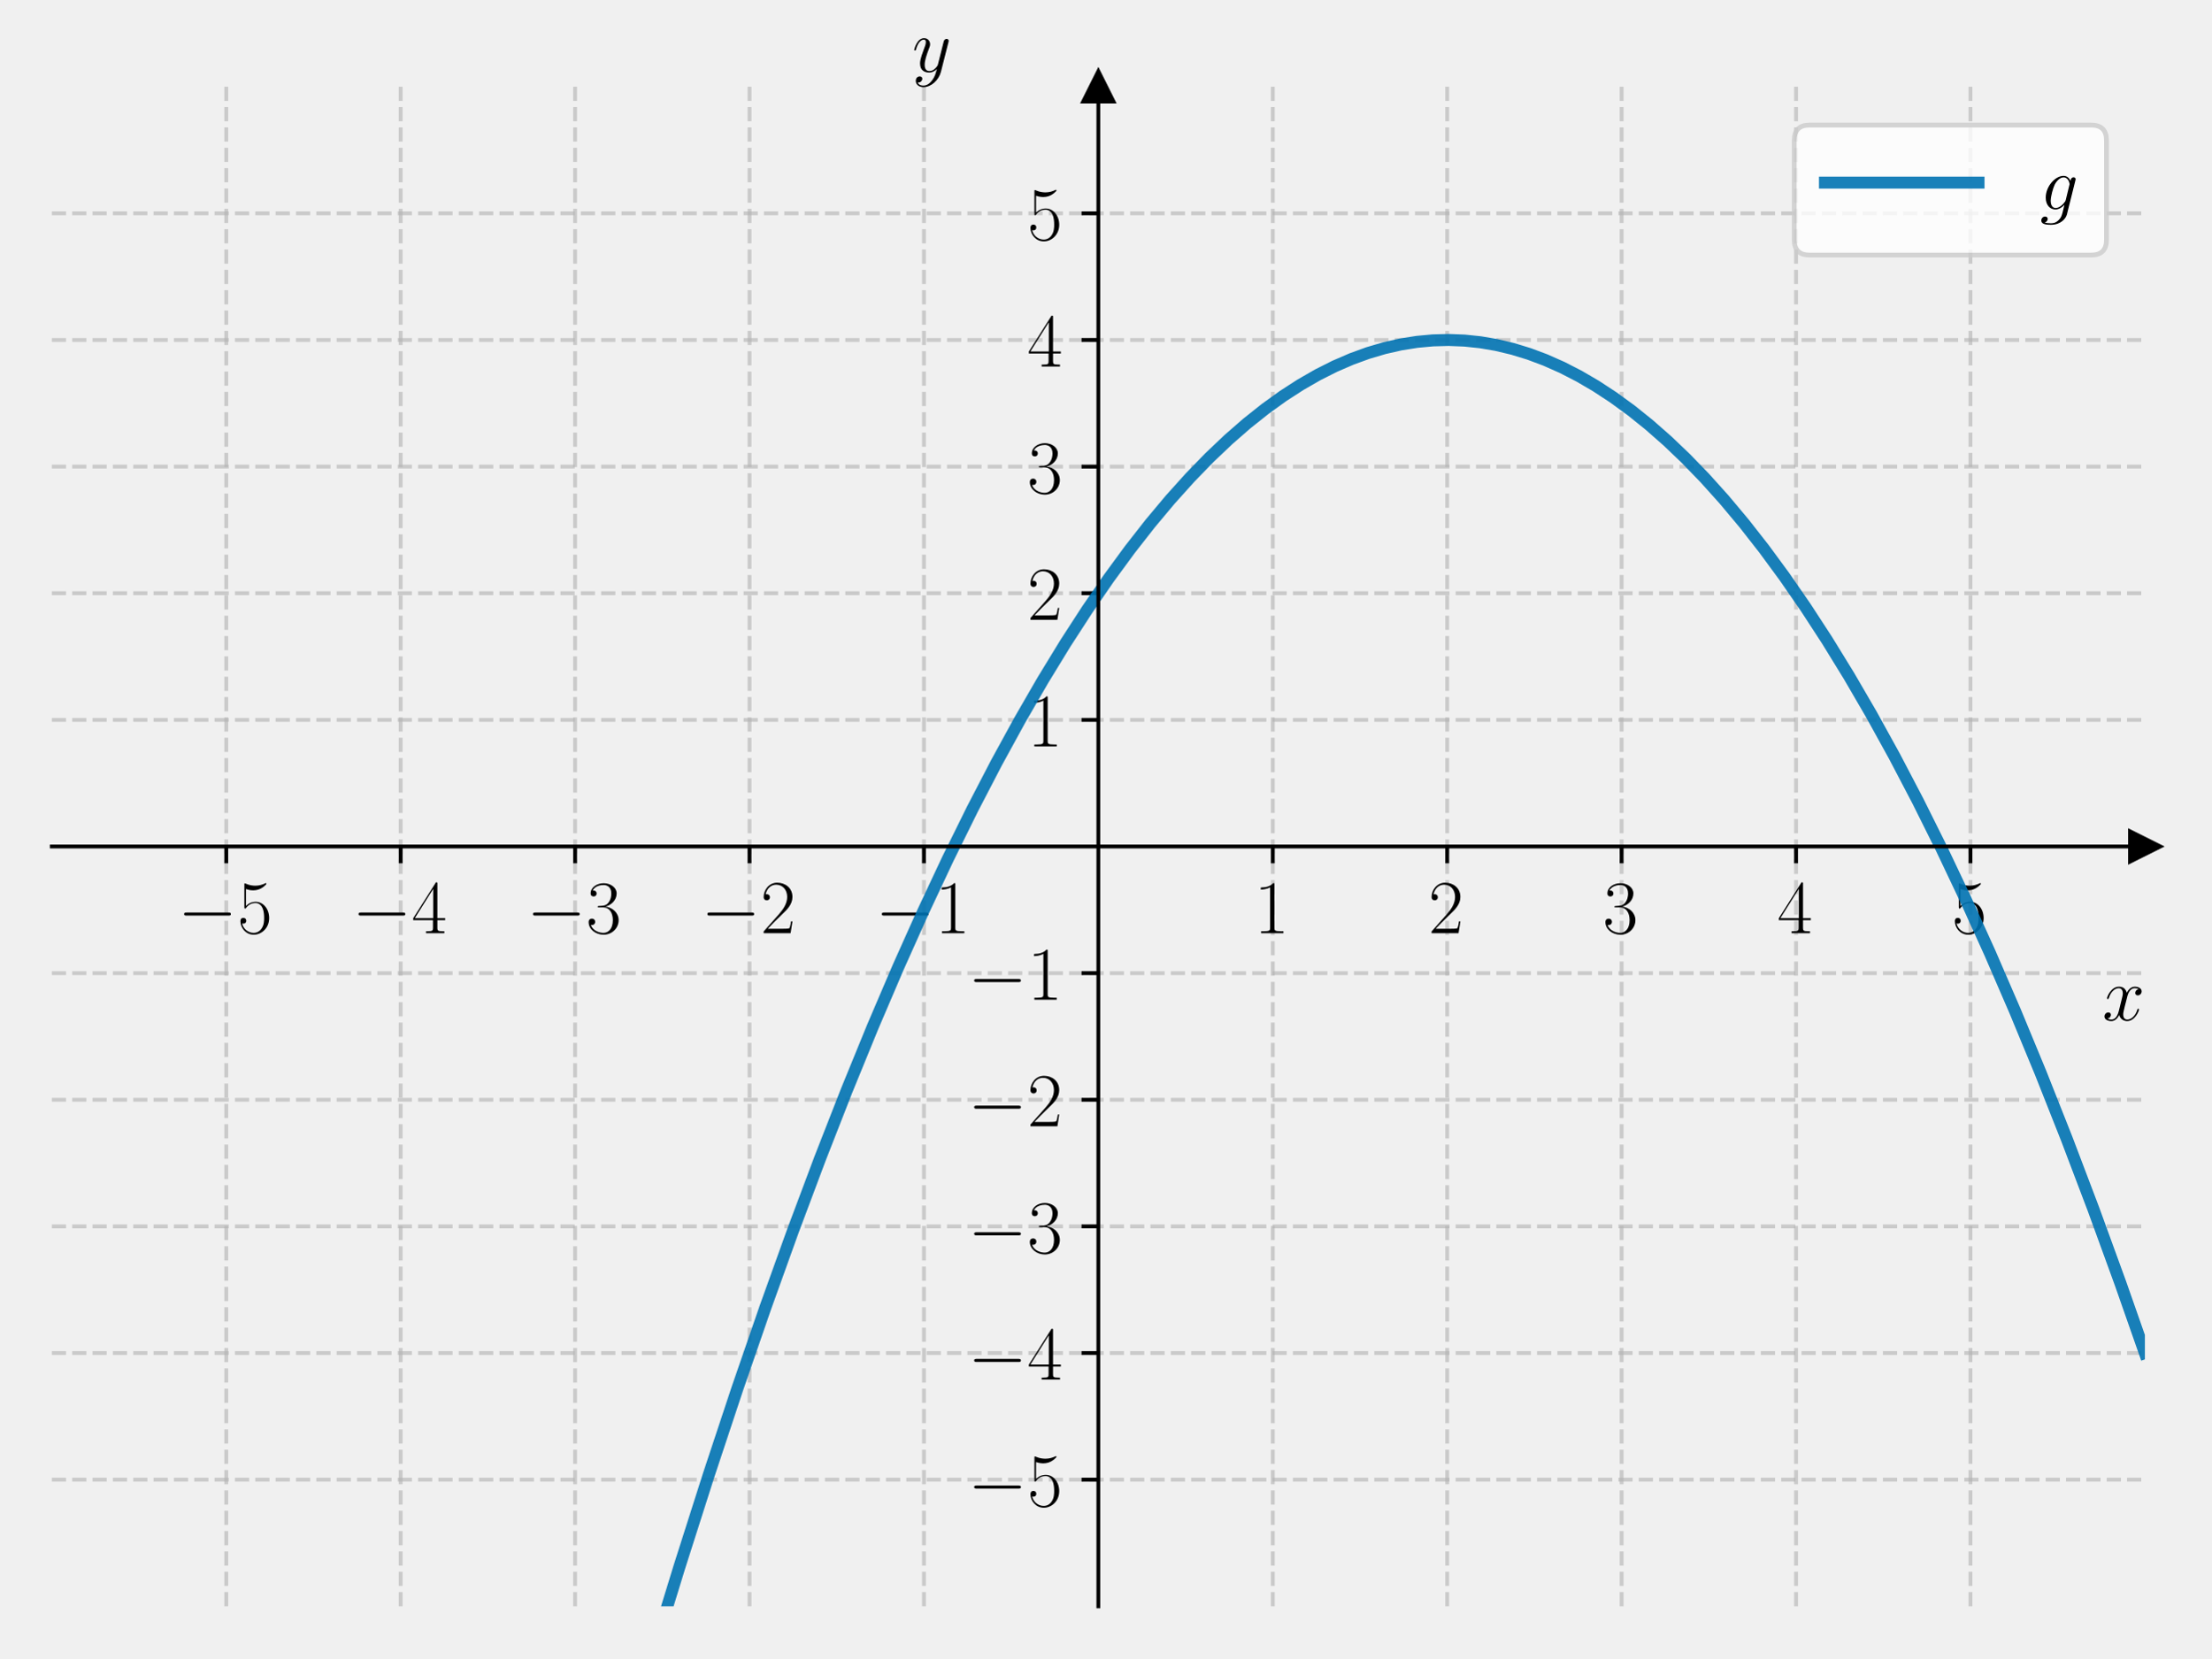
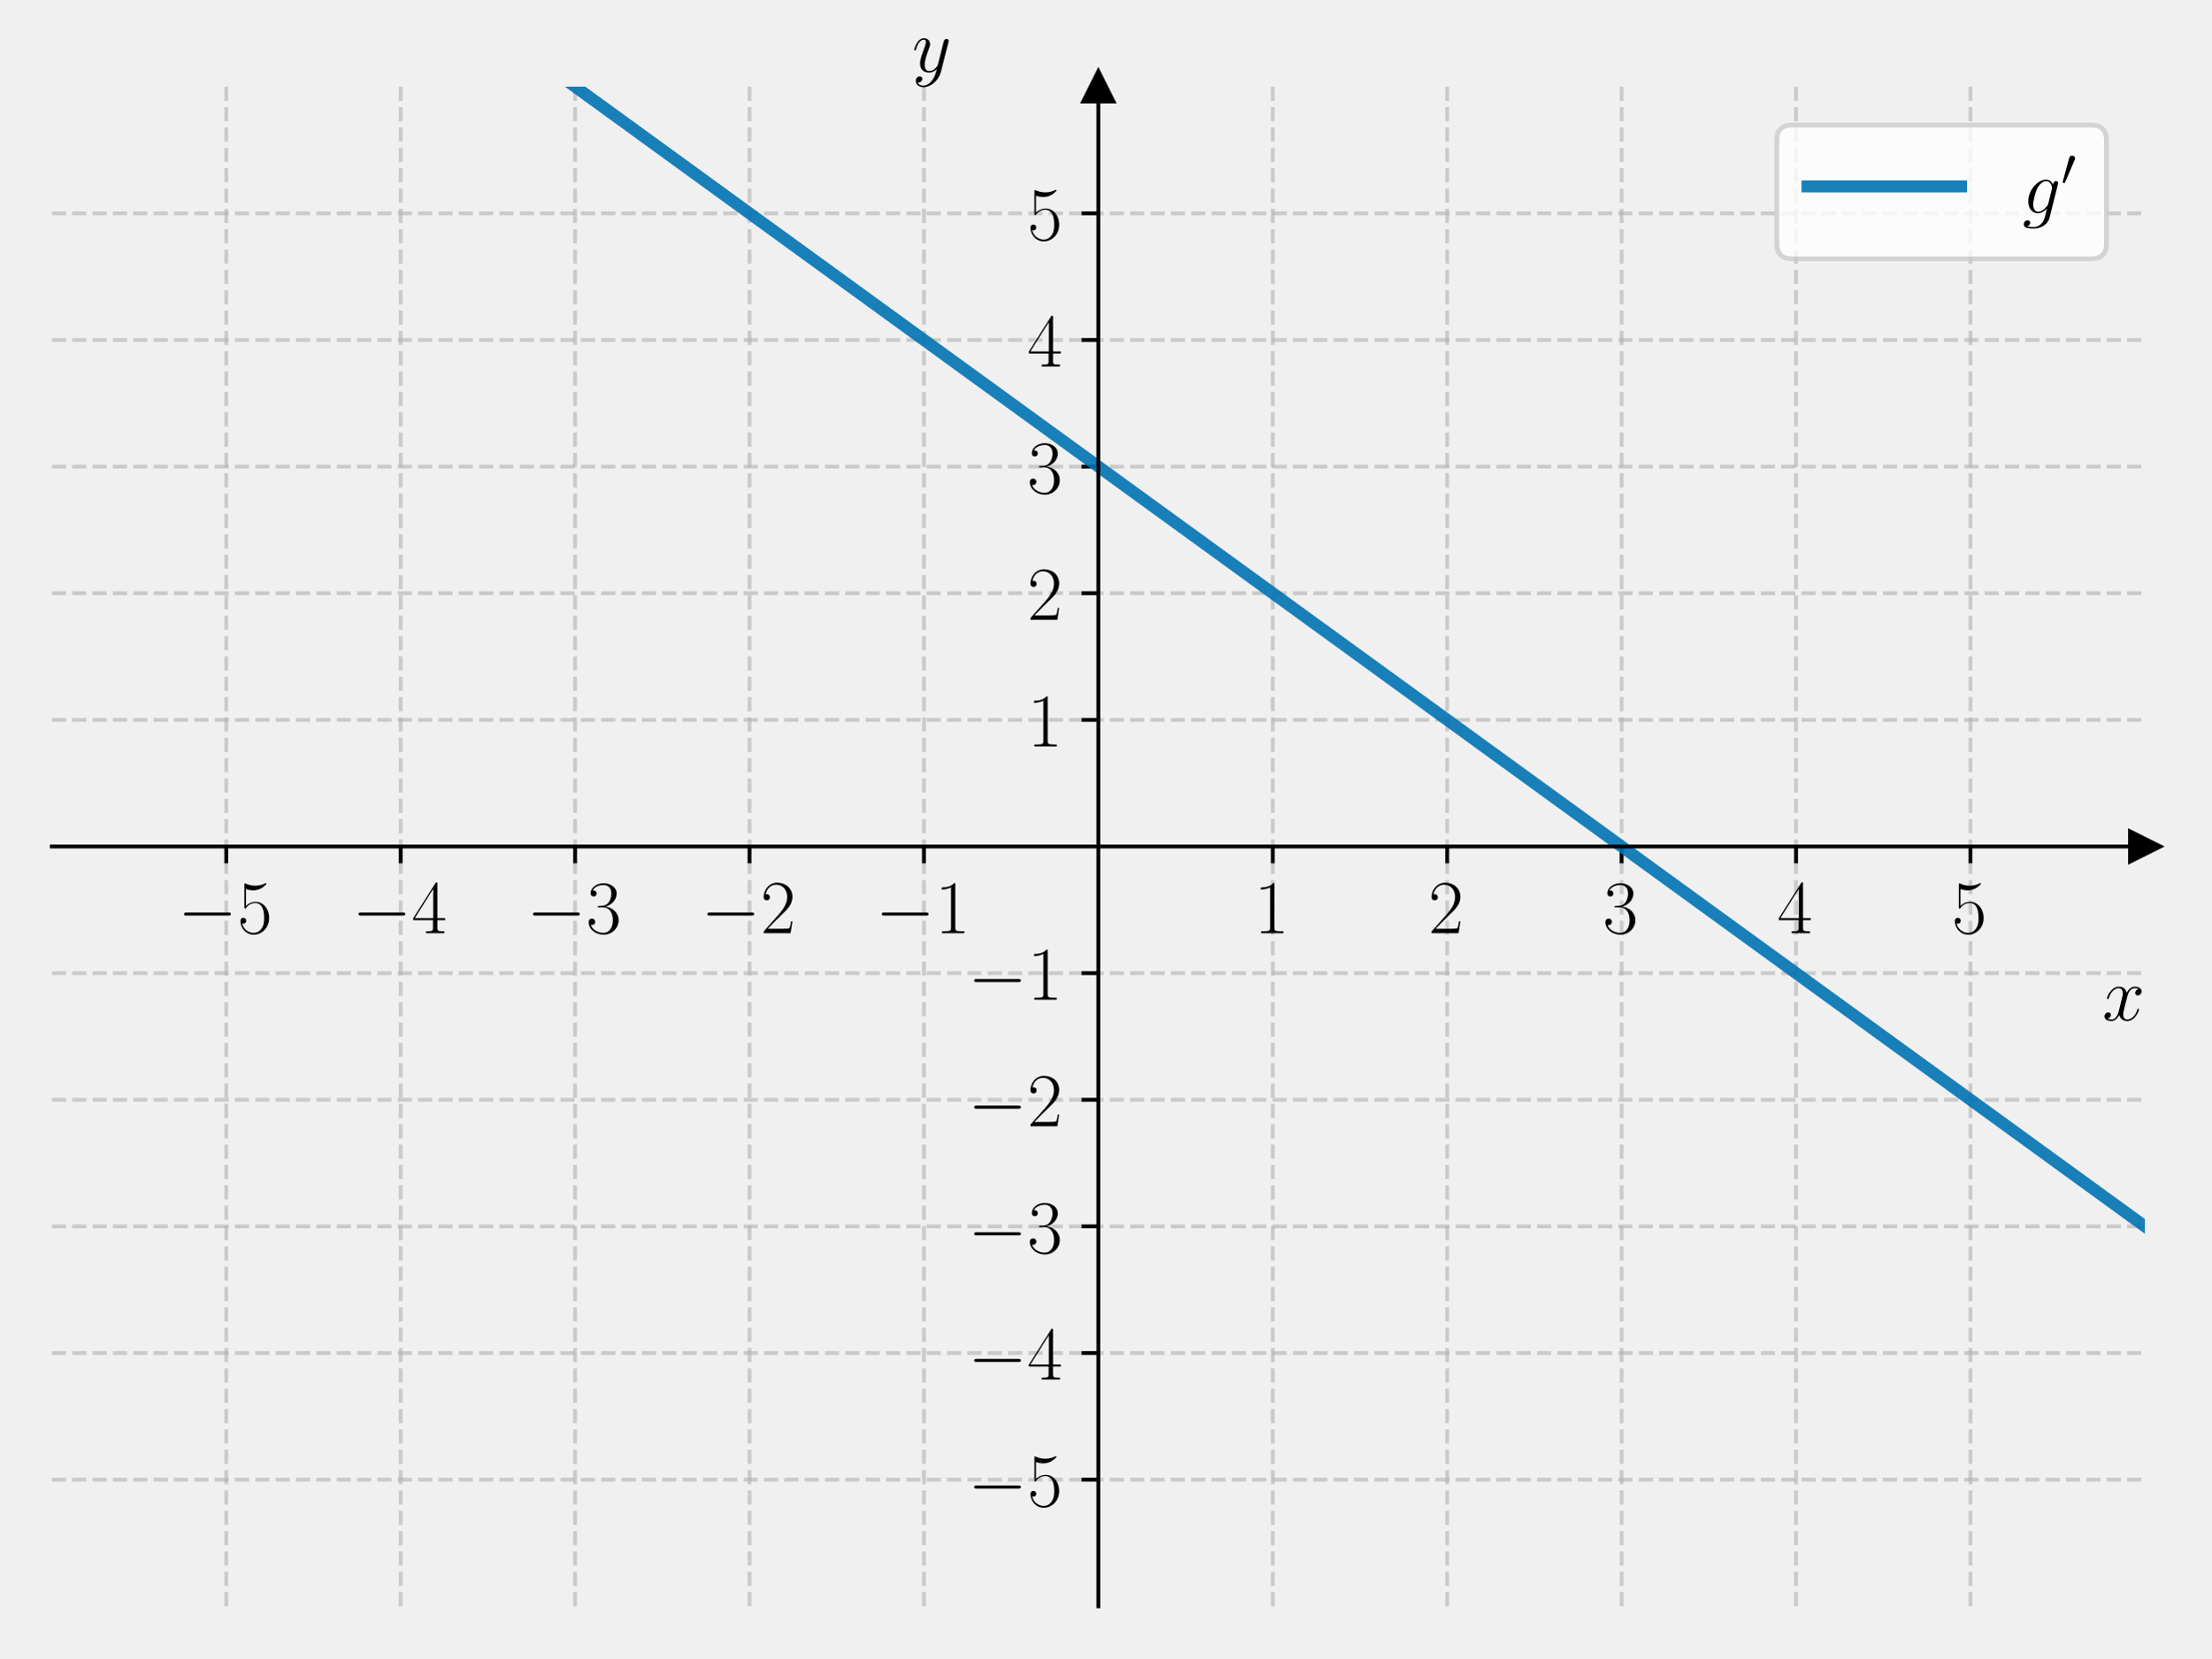
<svg xmlns="http://www.w3.org/2000/svg" xmlns:xlink="http://www.w3.org/1999/xlink" width="460.8pt" height="345.6pt" viewBox="0 0 460.8 345.6" version="1.1">
  <defs>
    <style type="text/css">*{stroke-linejoin: round; stroke-linecap: butt}</style>
  </defs>
  <g id="figure_1">
    <g id="patch_1">
      <path d="M 0 345.6  L 460.8 345.6  L 460.8 0  L 0 0  L 0 345.6  z " style="fill: none" />
    </g>
    <g id="axes_1">
      <g id="patch_2">
        <path d="M 10.8 334.8  L 447 334.8  L 447 18.065  L 10.8 18.065  L 10.8 334.8  z " style="fill: none" />
      </g>
      <g id="matplotlib.axis_1">
        <g id="xtick_1">
          <g id="line2d_1">
-             <path d="M 47.15 334.8  L 47.15 18.065  " clip-path="url(#p6f32e92898)" style="fill: none; stroke-dasharray: 2.96,1.28; stroke-dashoffset: 0; stroke: #b0b0b0; stroke-opacity: 0.6; stroke-width: 0.8" />
+             <path d="M 47.15 334.8  L 47.15 18.065  " clip-path="url(#p8b749acbae)" style="fill: none; stroke-dasharray: 2.96,1.28; stroke-dashoffset: 0; stroke: #b0b0b0; stroke-opacity: 0.6; stroke-width: 0.8" />
          </g>
          <g id="line2d_2">
            <defs>
-               <path id="m52baa0a2c3" d="M 0 0  L 0 3.5  " style="stroke: #000000; stroke-width: 0.8" />
+               <path id="ma13e57de0f" d="M 0 0  L 0 3.5  " style="stroke: #000000; stroke-width: 0.8" />
            </defs>
            <g>
-               <use xlink:href="#m52baa0a2c3" x="47.15" y="176.432" style="stroke: #000000; stroke-width: 0.8" />
+               <use xlink:href="#ma13e57de0f" x="47.15" y="176.432" style="stroke: #000000; stroke-width: 0.8" />
            </g>
          </g>
          <g id="text_1">
            <g transform="translate(37.04901 194.5019) scale(0.16 -0.16)">
              <defs>
                <path id="CMSY10-0" d="M 4218 1472  C 4326 1472 4442 1472 4442 1600  C 4442 1728 4326 1728 4218 1728  L 755 1728  C 646 1728 531 1728 531 1600  C 531 1472 646 1472 755 1472  L 4218 1472  z " transform="scale(0.015625)" />
                <path id="CMR17-35" d="M 730 3692  C 794 3666 1056 3584 1325 3584  C 1920 3584 2246 3911 2432 4100  C 2432 4157 2432 4192 2394 4192  C 2387 4192 2374 4192 2323 4163  C 2099 4058 1837 3973 1517 3973  C 1325 3973 1037 3999 723 4139  C 653 4171 640 4171 634 4171  C 602 4171 595 4164 595 4037  L 595 2203  C 595 2089 595 2057 659 2057  C 691 2057 704 2070 736 2114  C 941 2401 1222 2522 1542 2522  C 1766 2522 2246 2382 2246 1289  C 2246 1085 2246 715 2054 421  C 1894 159 1645 25 1370 25  C 947 25 518 320 403 814  C 429 807 480 795 506 795  C 589 795 749 840 749 1038  C 749 1210 627 1280 506 1280  C 358 1280 262 1190 262 1011  C 262 454 704 -128 1382 -128  C 2042 -128 2669 440 2669 1264  C 2669 2030 2170 2624 1549 2624  C 1222 2624 947 2503 730 2274  L 730 3692  z " transform="scale(0.015625)" />
              </defs>
              <use xlink:href="#CMSY10-0" transform="scale(0.996264)" />
              <use xlink:href="#CMR17-35" transform="translate(77.48747 0) scale(0.996264)" />
            </g>
          </g>
        </g>
        <g id="xtick_2">
          <g id="line2d_3">
-             <path d="M 83.5 334.8  L 83.5 18.065  " clip-path="url(#p6f32e92898)" style="fill: none; stroke-dasharray: 2.96,1.28; stroke-dashoffset: 0; stroke: #b0b0b0; stroke-opacity: 0.6; stroke-width: 0.8" />
+             <path d="M 83.5 334.8  L 83.5 18.065  " clip-path="url(#p8b749acbae)" style="fill: none; stroke-dasharray: 2.96,1.28; stroke-dashoffset: 0; stroke: #b0b0b0; stroke-opacity: 0.6; stroke-width: 0.8" />
          </g>
          <g id="line2d_4">
            <g>
-               <use xlink:href="#m52baa0a2c3" x="83.5" y="176.432" style="stroke: #000000; stroke-width: 0.8" />
+               <use xlink:href="#ma13e57de0f" x="83.5" y="176.432" style="stroke: #000000; stroke-width: 0.8" />
            </g>
          </g>
          <g id="text_2">
            <g transform="translate(73.39901 194.5019) scale(0.16 -0.16)">
              <defs>
                <path id="CMR17-34" d="M 2150 4122  C 2150 4256 2144 4256 2029 4256  L 128 1254  L 128 1088  L 1779 1088  L 1779 457  C 1779 224 1766 160 1318 160  L 1197 160  L 1197 0  C 1402 0 1747 0 1965 0  C 2182 0 2528 0 2733 0  L 2733 160  L 2611 160  C 2163 160 2150 224 2150 457  L 2150 1088  L 2803 1088  L 2803 1254  L 2150 1254  L 2150 4122  z M 1798 3703  L 1798 1254  L 256 1254  L 1798 3703  z " transform="scale(0.015625)" />
              </defs>
              <use xlink:href="#CMSY10-0" transform="scale(0.996264)" />
              <use xlink:href="#CMR17-34" transform="translate(77.48747 0) scale(0.996264)" />
            </g>
          </g>
        </g>
        <g id="xtick_3">
          <g id="line2d_5">
-             <path d="M 119.85 334.8  L 119.85 18.065  " clip-path="url(#p6f32e92898)" style="fill: none; stroke-dasharray: 2.96,1.28; stroke-dashoffset: 0; stroke: #b0b0b0; stroke-opacity: 0.6; stroke-width: 0.8" />
+             <path d="M 119.85 334.8  L 119.85 18.065  " clip-path="url(#p8b749acbae)" style="fill: none; stroke-dasharray: 2.96,1.28; stroke-dashoffset: 0; stroke: #b0b0b0; stroke-opacity: 0.6; stroke-width: 0.8" />
          </g>
          <g id="line2d_6">
            <g>
-               <use xlink:href="#m52baa0a2c3" x="119.85" y="176.432" style="stroke: #000000; stroke-width: 0.8" />
+               <use xlink:href="#ma13e57de0f" x="119.85" y="176.432" style="stroke: #000000; stroke-width: 0.8" />
            </g>
          </g>
          <g id="text_3">
            <g transform="translate(109.749 194.5019) scale(0.16 -0.16)">
              <defs>
                <path id="CMR17-33" d="M 1414 2157  C 1984 2157 2234 1662 2234 1090  C 2234 320 1824 25 1453 25  C 1114 25 563 194 390 693  C 422 680 454 680 486 680  C 640 680 755 782 755 948  C 755 1133 614 1216 486 1216  C 378 1216 211 1165 211 926  C 211 335 787 -128 1466 -128  C 2176 -128 2720 430 2720 1085  C 2720 1707 2208 2157 1600 2227  C 2086 2328 2554 2756 2554 3329  C 2554 3820 2048 4179 1472 4179  C 890 4179 378 3829 378 3329  C 378 3110 544 3072 627 3072  C 762 3072 877 3155 877 3321  C 877 3486 762 3569 627 3569  C 602 3569 570 3569 544 3557  C 730 3959 1235 4032 1459 4032  C 1683 4032 2106 3925 2106 3320  C 2106 3143 2080 2828 1862 2550  C 1670 2304 1453 2304 1242 2284  C 1210 2284 1062 2269 1037 2269  C 992 2263 966 2257 966 2208  C 966 2163 973 2157 1101 2157  L 1414 2157  z " transform="scale(0.015625)" />
              </defs>
              <use xlink:href="#CMSY10-0" transform="scale(0.996264)" />
              <use xlink:href="#CMR17-33" transform="translate(77.48747 0) scale(0.996264)" />
            </g>
          </g>
        </g>
        <g id="xtick_4">
          <g id="line2d_7">
-             <path d="M 156.2 334.8  L 156.2 18.065  " clip-path="url(#p6f32e92898)" style="fill: none; stroke-dasharray: 2.96,1.28; stroke-dashoffset: 0; stroke: #b0b0b0; stroke-opacity: 0.6; stroke-width: 0.8" />
+             <path d="M 156.2 334.8  L 156.2 18.065  " clip-path="url(#p8b749acbae)" style="fill: none; stroke-dasharray: 2.96,1.28; stroke-dashoffset: 0; stroke: #b0b0b0; stroke-opacity: 0.6; stroke-width: 0.8" />
          </g>
          <g id="line2d_8">
            <g>
-               <use xlink:href="#m52baa0a2c3" x="156.2" y="176.432" style="stroke: #000000; stroke-width: 0.8" />
+               <use xlink:href="#ma13e57de0f" x="156.2" y="176.432" style="stroke: #000000; stroke-width: 0.8" />
            </g>
          </g>
          <g id="text_4">
            <g transform="translate(146.099 194.5019) scale(0.16 -0.16)">
              <defs>
                <path id="CMR17-32" d="M 2669 989  L 2554 989  C 2490 536 2438 459 2413 420  C 2381 369 1920 369 1830 369  L 602 369  C 832 619 1280 1072 1824 1597  C 2214 1967 2669 2402 2669 3035  C 2669 3790 2067 4224 1395 4224  C 691 4224 262 3604 262 3030  C 262 2780 448 2748 525 2748  C 589 2748 781 2787 781 3010  C 781 3207 614 3264 525 3264  C 486 3264 448 3258 422 3245  C 544 3790 915 4058 1306 4058  C 1862 4058 2227 3617 2227 3035  C 2227 2479 1901 2000 1536 1584  L 262 146  L 262 0  L 2515 0  L 2669 989  z " transform="scale(0.015625)" />
              </defs>
              <use xlink:href="#CMSY10-0" transform="scale(0.996264)" />
              <use xlink:href="#CMR17-32" transform="translate(77.48747 0) scale(0.996264)" />
            </g>
          </g>
        </g>
        <g id="xtick_5">
          <g id="line2d_9">
-             <path d="M 192.55 334.8  L 192.55 18.065  " clip-path="url(#p6f32e92898)" style="fill: none; stroke-dasharray: 2.96,1.28; stroke-dashoffset: 0; stroke: #b0b0b0; stroke-opacity: 0.6; stroke-width: 0.8" />
+             <path d="M 192.55 334.8  L 192.55 18.065  " clip-path="url(#p8b749acbae)" style="fill: none; stroke-dasharray: 2.96,1.28; stroke-dashoffset: 0; stroke: #b0b0b0; stroke-opacity: 0.6; stroke-width: 0.8" />
          </g>
          <g id="line2d_10">
            <g>
-               <use xlink:href="#m52baa0a2c3" x="192.55" y="176.432" style="stroke: #000000; stroke-width: 0.8" />
+               <use xlink:href="#ma13e57de0f" x="192.55" y="176.432" style="stroke: #000000; stroke-width: 0.8" />
            </g>
          </g>
          <g id="text_5">
            <g transform="translate(182.449 194.5019) scale(0.16 -0.16)">
              <defs>
                <path id="CMR17-31" d="M 1702 4058  C 1702 4192 1696 4192 1606 4192  C 1357 3916 979 3827 621 3827  C 602 3827 570 3827 563 3808  C 557 3795 557 3782 557 3648  C 755 3648 1088 3686 1344 3839  L 1344 461  C 1344 236 1331 160 781 160  L 589 160  L 589 0  C 896 0 1216 0 1523 0  C 1830 0 2150 0 2458 0  L 2458 160  L 2266 160  C 1715 160 1702 230 1702 458  L 1702 4058  z " transform="scale(0.015625)" />
              </defs>
              <use xlink:href="#CMSY10-0" transform="scale(0.996264)" />
              <use xlink:href="#CMR17-31" transform="translate(77.48747 0) scale(0.996264)" />
            </g>
          </g>
        </g>
        <g id="xtick_6">
          <g id="line2d_11">
-             <path d="M 265.25 334.8  L 265.25 18.065  " clip-path="url(#p6f32e92898)" style="fill: none; stroke-dasharray: 2.96,1.28; stroke-dashoffset: 0; stroke: #b0b0b0; stroke-opacity: 0.6; stroke-width: 0.8" />
+             <path d="M 265.25 334.8  L 265.25 18.065  " clip-path="url(#p8b749acbae)" style="fill: none; stroke-dasharray: 2.96,1.28; stroke-dashoffset: 0; stroke: #b0b0b0; stroke-opacity: 0.6; stroke-width: 0.8" />
          </g>
          <g id="line2d_12">
            <g>
-               <use xlink:href="#m52baa0a2c3" x="265.25" y="176.432" style="stroke: #000000; stroke-width: 0.8" />
+               <use xlink:href="#ma13e57de0f" x="265.25" y="176.432" style="stroke: #000000; stroke-width: 0.8" />
            </g>
          </g>
          <g id="text_6">
            <g transform="translate(261.348 194.5019) scale(0.16 -0.16)">
              <use xlink:href="#CMR17-31" transform="scale(0.996264)" />
            </g>
          </g>
        </g>
        <g id="xtick_7">
          <g id="line2d_13">
-             <path d="M 301.6 334.8  L 301.6 18.065  " clip-path="url(#p6f32e92898)" style="fill: none; stroke-dasharray: 2.96,1.28; stroke-dashoffset: 0; stroke: #b0b0b0; stroke-opacity: 0.6; stroke-width: 0.8" />
+             <path d="M 301.6 334.8  L 301.6 18.065  " clip-path="url(#p8b749acbae)" style="fill: none; stroke-dasharray: 2.96,1.28; stroke-dashoffset: 0; stroke: #b0b0b0; stroke-opacity: 0.6; stroke-width: 0.8" />
          </g>
          <g id="line2d_14">
            <g>
-               <use xlink:href="#m52baa0a2c3" x="301.6" y="176.432" style="stroke: #000000; stroke-width: 0.8" />
+               <use xlink:href="#ma13e57de0f" x="301.6" y="176.432" style="stroke: #000000; stroke-width: 0.8" />
            </g>
          </g>
          <g id="text_7">
            <g transform="translate(297.698 194.5019) scale(0.16 -0.16)">
              <use xlink:href="#CMR17-32" transform="scale(0.996264)" />
            </g>
          </g>
        </g>
        <g id="xtick_8">
          <g id="line2d_15">
-             <path d="M 337.95 334.8  L 337.95 18.065  " clip-path="url(#p6f32e92898)" style="fill: none; stroke-dasharray: 2.96,1.28; stroke-dashoffset: 0; stroke: #b0b0b0; stroke-opacity: 0.6; stroke-width: 0.8" />
+             <path d="M 337.95 334.8  L 337.95 18.065  " clip-path="url(#p8b749acbae)" style="fill: none; stroke-dasharray: 2.96,1.28; stroke-dashoffset: 0; stroke: #b0b0b0; stroke-opacity: 0.6; stroke-width: 0.8" />
          </g>
          <g id="line2d_16">
            <g>
-               <use xlink:href="#m52baa0a2c3" x="337.95" y="176.432" style="stroke: #000000; stroke-width: 0.8" />
+               <use xlink:href="#ma13e57de0f" x="337.95" y="176.432" style="stroke: #000000; stroke-width: 0.8" />
            </g>
          </g>
          <g id="text_8">
            <g transform="translate(334.048 194.5019) scale(0.16 -0.16)">
              <use xlink:href="#CMR17-33" transform="scale(0.996264)" />
            </g>
          </g>
        </g>
        <g id="xtick_9">
          <g id="line2d_17">
-             <path d="M 374.3 334.8  L 374.3 18.065  " clip-path="url(#p6f32e92898)" style="fill: none; stroke-dasharray: 2.96,1.28; stroke-dashoffset: 0; stroke: #b0b0b0; stroke-opacity: 0.6; stroke-width: 0.8" />
+             <path d="M 374.3 334.8  L 374.3 18.065  " clip-path="url(#p8b749acbae)" style="fill: none; stroke-dasharray: 2.96,1.28; stroke-dashoffset: 0; stroke: #b0b0b0; stroke-opacity: 0.6; stroke-width: 0.8" />
          </g>
          <g id="line2d_18">
            <g>
-               <use xlink:href="#m52baa0a2c3" x="374.3" y="176.432" style="stroke: #000000; stroke-width: 0.8" />
+               <use xlink:href="#ma13e57de0f" x="374.3" y="176.432" style="stroke: #000000; stroke-width: 0.8" />
            </g>
          </g>
          <g id="text_9">
            <g transform="translate(370.398 194.5019) scale(0.16 -0.16)">
              <use xlink:href="#CMR17-34" transform="scale(0.996264)" />
            </g>
          </g>
        </g>
        <g id="xtick_10">
          <g id="line2d_19">
-             <path d="M 410.65 334.8  L 410.65 18.065  " clip-path="url(#p6f32e92898)" style="fill: none; stroke-dasharray: 2.96,1.28; stroke-dashoffset: 0; stroke: #b0b0b0; stroke-opacity: 0.6; stroke-width: 0.8" />
+             <path d="M 410.65 334.8  L 410.65 18.065  " clip-path="url(#p8b749acbae)" style="fill: none; stroke-dasharray: 2.96,1.28; stroke-dashoffset: 0; stroke: #b0b0b0; stroke-opacity: 0.6; stroke-width: 0.8" />
          </g>
          <g id="line2d_20">
            <g>
-               <use xlink:href="#m52baa0a2c3" x="410.65" y="176.432" style="stroke: #000000; stroke-width: 0.8" />
+               <use xlink:href="#ma13e57de0f" x="410.65" y="176.432" style="stroke: #000000; stroke-width: 0.8" />
            </g>
          </g>
          <g id="text_10">
            <g transform="translate(406.748 194.5019) scale(0.16 -0.16)">
              <use xlink:href="#CMR17-35" transform="scale(0.996264)" />
            </g>
          </g>
        </g>
        <g id="text_11">
          <g transform="translate(438.1306 212.6709) scale(0.16 -0.16)">
            <defs>
              <path id="CMMI12-78" d="M 3034 2606  C 2829 2567 2752 2414 2752 2293  C 2752 2139 2874 2088 2963 2088  C 3155 2088 3290 2254 3290 2427  C 3290 2695 2982 2816 2714 2816  C 2323 2816 2106 2433 2048 2312  C 1901 2816 1504 2816 1389 2816  C 736 2816 390 1980 390 1839  C 390 1814 416 1782 461 1782  C 512 1782 525 1820 538 1846  C 755 2555 1184 2689 1370 2689  C 1658 2689 1715 2420 1715 2267  C 1715 2127 1677 1980 1600 1673  L 1382 798  C 1286 415 1101 64 762 64  C 730 64 570 64 435 147  C 666 192 717 383 717 460  C 717 588 621 664 499 664  C 346 664 179 530 179 326  C 179 57 480 -64 755 -64  C 1062 -64 1280 179 1414 441  C 1517 64 1837 -64 2074 -64  C 2726 -64 3072 773 3072 913  C 3072 945 3046 971 3008 971  C 2950 971 2944 939 2925 888  C 2752 326 2381 64 2093 64  C 1869 64 1747 230 1747 492  C 1747 632 1773 734 1875 1156  L 2099 2024  C 2195 2408 2413 2689 2707 2689  C 2720 2689 2899 2689 3034 2606  z " transform="scale(0.015625)" />
            </defs>
            <use xlink:href="#CMMI12-78" transform="scale(0.996264)" />
          </g>
        </g>
      </g>
      <g id="matplotlib.axis_2">
        <g id="ytick_1">
          <g id="line2d_21">
-             <path d="M 10.8 308.405  L 447 308.405  " clip-path="url(#p6f32e92898)" style="fill: none; stroke-dasharray: 2.96,1.28; stroke-dashoffset: 0; stroke: #b0b0b0; stroke-opacity: 0.6; stroke-width: 0.8" />
+             <path d="M 10.8 308.405  L 447 308.405  " clip-path="url(#p8b749acbae)" style="fill: none; stroke-dasharray: 2.96,1.28; stroke-dashoffset: 0; stroke: #b0b0b0; stroke-opacity: 0.6; stroke-width: 0.8" />
          </g>
          <g id="line2d_22">
            <defs>
-               <path id="m84176ec580" d="M 0 0  L -3.5 0  " style="stroke: #000000; stroke-width: 0.8" />
+               <path id="m5ff17c4d72" d="M 0 0  L -3.5 0  " style="stroke: #000000; stroke-width: 0.8" />
            </defs>
            <g>
-               <use xlink:href="#m84176ec580" x="228.9" y="308.405" style="stroke: #000000; stroke-width: 0.8" />
+               <use xlink:href="#m5ff17c4d72" x="228.9" y="308.405" style="stroke: #000000; stroke-width: 0.8" />
            </g>
          </g>
          <g id="text_12">
            <g transform="translate(201.698 313.9402) scale(0.16 -0.16)">
              <use xlink:href="#CMSY10-0" transform="scale(0.996264)" />
              <use xlink:href="#CMR17-35" transform="translate(77.48747 0) scale(0.996264)" />
            </g>
          </g>
        </g>
        <g id="ytick_2">
          <g id="line2d_23">
-             <path d="M 10.8 282.011  L 447 282.011  " clip-path="url(#p6f32e92898)" style="fill: none; stroke-dasharray: 2.96,1.28; stroke-dashoffset: 0; stroke: #b0b0b0; stroke-opacity: 0.6; stroke-width: 0.8" />
+             <path d="M 10.8 282.011  L 447 282.011  " clip-path="url(#p8b749acbae)" style="fill: none; stroke-dasharray: 2.96,1.28; stroke-dashoffset: 0; stroke: #b0b0b0; stroke-opacity: 0.6; stroke-width: 0.8" />
          </g>
          <g id="line2d_24">
            <g>
-               <use xlink:href="#m84176ec580" x="228.9" y="282.011" style="stroke: #000000; stroke-width: 0.8" />
+               <use xlink:href="#m5ff17c4d72" x="228.9" y="282.011" style="stroke: #000000; stroke-width: 0.8" />
            </g>
          </g>
          <g id="text_13">
            <g transform="translate(201.698 287.5455) scale(0.16 -0.16)">
              <use xlink:href="#CMSY10-0" transform="scale(0.996264)" />
              <use xlink:href="#CMR17-34" transform="translate(77.48747 0) scale(0.996264)" />
            </g>
          </g>
        </g>
        <g id="ytick_3">
          <g id="line2d_25">
-             <path d="M 10.8 255.616  L 447 255.616  " clip-path="url(#p6f32e92898)" style="fill: none; stroke-dasharray: 2.96,1.28; stroke-dashoffset: 0; stroke: #b0b0b0; stroke-opacity: 0.6; stroke-width: 0.8" />
+             <path d="M 10.8 255.616  L 447 255.616  " clip-path="url(#p8b749acbae)" style="fill: none; stroke-dasharray: 2.96,1.28; stroke-dashoffset: 0; stroke: #b0b0b0; stroke-opacity: 0.6; stroke-width: 0.8" />
          </g>
          <g id="line2d_26">
            <g>
-               <use xlink:href="#m84176ec580" x="228.9" y="255.616" style="stroke: #000000; stroke-width: 0.8" />
+               <use xlink:href="#m5ff17c4d72" x="228.9" y="255.616" style="stroke: #000000; stroke-width: 0.8" />
            </g>
          </g>
          <g id="text_14">
            <g transform="translate(201.698 261.1509) scale(0.16 -0.16)">
              <use xlink:href="#CMSY10-0" transform="scale(0.996264)" />
              <use xlink:href="#CMR17-33" transform="translate(77.48747 0) scale(0.996264)" />
            </g>
          </g>
        </g>
        <g id="ytick_4">
          <g id="line2d_27">
-             <path d="M 10.8 229.222  L 447 229.222  " clip-path="url(#p6f32e92898)" style="fill: none; stroke-dasharray: 2.96,1.28; stroke-dashoffset: 0; stroke: #b0b0b0; stroke-opacity: 0.6; stroke-width: 0.8" />
+             <path d="M 10.8 229.222  L 447 229.222  " clip-path="url(#p8b749acbae)" style="fill: none; stroke-dasharray: 2.96,1.28; stroke-dashoffset: 0; stroke: #b0b0b0; stroke-opacity: 0.6; stroke-width: 0.8" />
          </g>
          <g id="line2d_28">
            <g>
-               <use xlink:href="#m84176ec580" x="228.9" y="229.222" style="stroke: #000000; stroke-width: 0.8" />
+               <use xlink:href="#m5ff17c4d72" x="228.9" y="229.222" style="stroke: #000000; stroke-width: 0.8" />
            </g>
          </g>
          <g id="text_15">
            <g transform="translate(201.698 234.7563) scale(0.16 -0.16)">
              <use xlink:href="#CMSY10-0" transform="scale(0.996264)" />
              <use xlink:href="#CMR17-32" transform="translate(77.48747 0) scale(0.996264)" />
            </g>
          </g>
        </g>
        <g id="ytick_5">
          <g id="line2d_29">
-             <path d="M 10.8 202.827  L 447 202.827  " clip-path="url(#p6f32e92898)" style="fill: none; stroke-dasharray: 2.96,1.28; stroke-dashoffset: 0; stroke: #b0b0b0; stroke-opacity: 0.6; stroke-width: 0.8" />
+             <path d="M 10.8 202.827  L 447 202.827  " clip-path="url(#p8b749acbae)" style="fill: none; stroke-dasharray: 2.96,1.28; stroke-dashoffset: 0; stroke: #b0b0b0; stroke-opacity: 0.6; stroke-width: 0.8" />
          </g>
          <g id="line2d_30">
            <g>
-               <use xlink:href="#m84176ec580" x="228.9" y="202.827" style="stroke: #000000; stroke-width: 0.8" />
+               <use xlink:href="#m5ff17c4d72" x="228.9" y="202.827" style="stroke: #000000; stroke-width: 0.8" />
            </g>
          </g>
          <g id="text_16">
            <g transform="translate(201.698 208.3617) scale(0.16 -0.16)">
              <use xlink:href="#CMSY10-0" transform="scale(0.996264)" />
              <use xlink:href="#CMR17-31" transform="translate(77.48747 0) scale(0.996264)" />
            </g>
          </g>
        </g>
        <g id="ytick_6">
          <g id="line2d_31">
-             <path d="M 10.8 150.038  L 447 150.038  " clip-path="url(#p6f32e92898)" style="fill: none; stroke-dasharray: 2.96,1.28; stroke-dashoffset: 0; stroke: #b0b0b0; stroke-opacity: 0.6; stroke-width: 0.8" />
+             <path d="M 10.8 150.038  L 447 150.038  " clip-path="url(#p8b749acbae)" style="fill: none; stroke-dasharray: 2.96,1.28; stroke-dashoffset: 0; stroke: #b0b0b0; stroke-opacity: 0.6; stroke-width: 0.8" />
          </g>
          <g id="line2d_32">
            <g>
-               <use xlink:href="#m84176ec580" x="228.9" y="150.038" style="stroke: #000000; stroke-width: 0.8" />
+               <use xlink:href="#m5ff17c4d72" x="228.9" y="150.038" style="stroke: #000000; stroke-width: 0.8" />
            </g>
          </g>
          <g id="text_17">
            <g transform="translate(214.096 155.5724) scale(0.16 -0.16)">
              <use xlink:href="#CMR17-31" transform="scale(0.996264)" />
            </g>
          </g>
        </g>
        <g id="ytick_7">
          <g id="line2d_33">
-             <path d="M 10.8 123.643  L 447 123.643  " clip-path="url(#p6f32e92898)" style="fill: none; stroke-dasharray: 2.96,1.28; stroke-dashoffset: 0; stroke: #b0b0b0; stroke-opacity: 0.6; stroke-width: 0.8" />
+             <path d="M 10.8 123.643  L 447 123.643  " clip-path="url(#p8b749acbae)" style="fill: none; stroke-dasharray: 2.96,1.28; stroke-dashoffset: 0; stroke: #b0b0b0; stroke-opacity: 0.6; stroke-width: 0.8" />
          </g>
          <g id="line2d_34">
            <g>
-               <use xlink:href="#m84176ec580" x="228.9" y="123.643" style="stroke: #000000; stroke-width: 0.8" />
+               <use xlink:href="#m5ff17c4d72" x="228.9" y="123.643" style="stroke: #000000; stroke-width: 0.8" />
            </g>
          </g>
          <g id="text_18">
            <g transform="translate(214.096 129.1778) scale(0.16 -0.16)">
              <use xlink:href="#CMR17-32" transform="scale(0.996264)" />
            </g>
          </g>
        </g>
        <g id="ytick_8">
          <g id="line2d_35">
-             <path d="M 10.8 97.248  L 447 97.248  " clip-path="url(#p6f32e92898)" style="fill: none; stroke-dasharray: 2.96,1.28; stroke-dashoffset: 0; stroke: #b0b0b0; stroke-opacity: 0.6; stroke-width: 0.8" />
+             <path d="M 10.8 97.248  L 447 97.248  " clip-path="url(#p8b749acbae)" style="fill: none; stroke-dasharray: 2.96,1.28; stroke-dashoffset: 0; stroke: #b0b0b0; stroke-opacity: 0.6; stroke-width: 0.8" />
          </g>
          <g id="line2d_36">
            <g>
-               <use xlink:href="#m84176ec580" x="228.9" y="97.248" style="stroke: #000000; stroke-width: 0.8" />
+               <use xlink:href="#m5ff17c4d72" x="228.9" y="97.248" style="stroke: #000000; stroke-width: 0.8" />
            </g>
          </g>
          <g id="text_19">
            <g transform="translate(214.096 102.7832) scale(0.16 -0.16)">
              <use xlink:href="#CMR17-33" transform="scale(0.996264)" />
            </g>
          </g>
        </g>
        <g id="ytick_9">
          <g id="line2d_37">
-             <path d="M 10.8 70.854  L 447 70.854  " clip-path="url(#p6f32e92898)" style="fill: none; stroke-dasharray: 2.96,1.28; stroke-dashoffset: 0; stroke: #b0b0b0; stroke-opacity: 0.6; stroke-width: 0.8" />
+             <path d="M 10.8 70.854  L 447 70.854  " clip-path="url(#p8b749acbae)" style="fill: none; stroke-dasharray: 2.96,1.28; stroke-dashoffset: 0; stroke: #b0b0b0; stroke-opacity: 0.6; stroke-width: 0.8" />
          </g>
          <g id="line2d_38">
            <g>
-               <use xlink:href="#m84176ec580" x="228.9" y="70.854" style="stroke: #000000; stroke-width: 0.8" />
+               <use xlink:href="#m5ff17c4d72" x="228.9" y="70.854" style="stroke: #000000; stroke-width: 0.8" />
            </g>
          </g>
          <g id="text_20">
            <g transform="translate(214.096 76.38857) scale(0.16 -0.16)">
              <use xlink:href="#CMR17-34" transform="scale(0.996264)" />
            </g>
          </g>
        </g>
        <g id="ytick_10">
          <g id="line2d_39">
-             <path d="M 10.8 44.459  L 447 44.459  " clip-path="url(#p6f32e92898)" style="fill: none; stroke-dasharray: 2.96,1.28; stroke-dashoffset: 0; stroke: #b0b0b0; stroke-opacity: 0.6; stroke-width: 0.8" />
+             <path d="M 10.8 44.459  L 447 44.459  " clip-path="url(#p8b749acbae)" style="fill: none; stroke-dasharray: 2.96,1.28; stroke-dashoffset: 0; stroke: #b0b0b0; stroke-opacity: 0.6; stroke-width: 0.8" />
          </g>
          <g id="line2d_40">
            <g>
-               <use xlink:href="#m84176ec580" x="228.9" y="44.459" style="stroke: #000000; stroke-width: 0.8" />
+               <use xlink:href="#m5ff17c4d72" x="228.9" y="44.459" style="stroke: #000000; stroke-width: 0.8" />
            </g>
          </g>
          <g id="text_21">
            <g transform="translate(214.096 49.99395) scale(0.16 -0.16)">
              <use xlink:href="#CMR17-35" transform="scale(0.996264)" />
            </g>
          </g>
        </g>
        <g id="text_22">
          <g transform="translate(190.0877 14.96506) scale(0.16 -0.16)">
            <defs>
              <path id="CMMI12-79" d="M 1683 -700  C 1510 -939 1261 -1152 947 -1152  C 870 -1152 563 -1152 467 -889  C 486 -895 518 -895 531 -895  C 723 -895 851 -729 851 -582  C 851 -435 730 -384 634 -384  C 531 -384 307 -458 307 -759  C 307 -1071 582 -1286 947 -1286  C 1587 -1286 2234 -700 2413 6  L 3040 2485  C 3046 2517 3059 2556 3059 2594  C 3059 2689 2982 2753 2886 2753  C 2829 2753 2694 2727 2643 2535  L 2170 658  C 2138 543 2138 530 2086 460  C 1958 281 1747 64 1440 64  C 1082 64 1050 415 1050 588  C 1050 952 1222 1443 1395 1903  C 1466 2088 1504 2178 1504 2305  C 1504 2574 1312 2816 998 2816  C 410 2816 173 1890 173 1839  C 173 1814 198 1782 243 1782  C 301 1782 307 1807 333 1897  C 486 2433 730 2689 979 2689  C 1037 2689 1146 2689 1146 2478  C 1146 2312 1075 2127 979 1884  C 666 1047 666 837 666 683  C 666 77 1101 -64 1421 -64  C 1606 -64 1837 -6 2061 230  L 2067 224  C 1971 -147 1907 -392 1683 -700  z " transform="scale(0.015625)" />
            </defs>
            <use xlink:href="#CMMI12-79" transform="scale(0.996264)" />
          </g>
        </g>
      </g>
      <g id="line2d_41">
        <defs>
-           <path id="m41340cf270" d="M 3 0  L -3 -3  L -3 3  z " style="stroke: #000000; stroke-linejoin: miter" />
+           <path id="me94556d7fd" d="M 3 0  L -3 -3  L -3 3  z " style="stroke: #000000; stroke-linejoin: miter" />
        </defs>
        <g>
-           <use xlink:href="#m41340cf270" x="447" y="176.432" style="stroke: #000000; stroke-linejoin: miter" />
+           <use xlink:href="#me94556d7fd" x="447" y="176.432" style="stroke: #000000; stroke-linejoin: miter" />
        </g>
      </g>
      <g id="line2d_42">
        <defs>
-           <path id="m8770f5e34e" d="M 0 -3  L -3 3  L 3 3  z " style="stroke: #000000; stroke-linejoin: miter" />
+           <path id="mc8cd382ba1" d="M 0 -3  L -3 3  L 3 3  z " style="stroke: #000000; stroke-linejoin: miter" />
        </defs>
        <g>
-           <use xlink:href="#m8770f5e34e" x="228.9" y="18.065" style="stroke: #000000; stroke-linejoin: miter" />
+           <use xlink:href="#mc8cd382ba1" x="228.9" y="18.065" style="stroke: #000000; stroke-linejoin: miter" />
        </g>
      </g>
      <g id="line2d_43">
-         <path d="M 135.444 346.6  L 141.607 326.524  L 147.678 307.487  L 153.644 289.501  L 159.502 272.529  L 165.254 256.532  L 170.9 241.474  L 176.439 227.318  L 181.871 214.031  L 187.197 201.576  L 192.417 189.92  L 197.53 179.029  L 202.643 168.661  L 207.649 159.015  L 212.549 150.059  L 217.343 141.761  L 222.029 134.092  L 226.61 127.021  L 231.084 120.519  L 235.451 114.558  L 239.712 109.109  L 243.866 104.146  L 248.02 99.527  L 252.068 95.358  L 256.009 91.614  L 259.844 88.268  L 263.679 85.217  L 267.407 82.531  L 271.029 80.189  L 274.65 78.108  L 278.166 76.339  L 281.681 74.817  L 285.089 73.576  L 288.498 72.568  L 291.907 71.792  L 295.315 71.248  L 298.617 70.943  L 301.92 70.855  L 305.222 70.985  L 308.524 71.333  L 311.826 71.898  L 315.235 72.711  L 318.643 73.755  L 322.052 75.032  L 325.567 76.591  L 329.082 78.397  L 332.597 80.451  L 336.219 82.824  L 339.947 85.541  L 343.675 88.536  L 347.51 91.906  L 351.345 95.57  L 355.286 99.641  L 359.334 104.146  L 363.488 109.109  L 367.642 114.417  L 371.903 120.22  L 376.271 126.544  L 380.744 133.417  L 385.325 140.868  L 390.012 148.926  L 394.805 157.621  L 399.705 166.984  L 404.605 176.826  L 409.611 187.378  L 414.724 198.671  L 419.944 210.738  L 425.27 223.612  L 430.702 237.327  L 436.241 251.919  L 441.887 267.421  L 447 282.011  L 447 282.011  " clip-path="url(#p6f32e92898)" style="fill: none; stroke: #0072b2; stroke-opacity: 0.9; stroke-width: 2.5; stroke-linecap: square" />
+         <path d="M 93.595 -1  L 447 255.616  L 447 255.616  " clip-path="url(#p8b749acbae)" style="fill: none; stroke: #0072b2; stroke-opacity: 0.9; stroke-width: 2.5; stroke-linecap: square" />
      </g>
      <g id="patch_3">
        <path d="M 228.9 334.8  L 228.9 18.065  " style="fill: none; stroke: #000000; stroke-width: 0.8; stroke-linejoin: miter; stroke-linecap: square" />
      </g>
      <g id="patch_4">
        <path d="M 447 334.8  L 447 18.065  " style="fill: none" />
      </g>
      <g id="patch_5">
        <path d="M 10.8 176.432  L 447 176.432  " style="fill: none; stroke: #000000; stroke-width: 0.8; stroke-linejoin: miter; stroke-linecap: square" />
      </g>
      <g id="patch_6">
        <path d="M 10.8 18.065  L 447 18.065  " style="fill: none" />
      </g>
      <g id="legend_1">
        <g id="patch_7">
-           <path d="M 377.126 53.164  L 435.8 53.164  Q 439 53.164 439 49.964  L 439 29.265  Q 439 26.065 435.8 26.065  L 377.126 26.065  Q 373.926 26.065 373.926 29.265  L 373.926 49.964  Q 373.926 53.164 377.126 53.164  z " style="fill: #ffffff; opacity: 0.8; stroke: #cccccc; stroke-linejoin: miter" />
+           <path d="M 373.486 53.948  L 435.8 53.948  Q 439 53.948 439 50.748  L 439 29.265  Q 439 26.065 435.8 26.065  L 373.486 26.065  Q 370.286 26.065 370.286 29.265  L 370.286 50.748  Q 370.286 53.948 373.486 53.948  z " style="fill: #ffffff; opacity: 0.8; stroke: #cccccc; stroke-linejoin: miter" />
        </g>
        <g id="line2d_44">
-           <path d="M 380.326 38.065  L 396.326 38.065  L 412.326 38.065  " style="fill: none; stroke: #0072b2; stroke-opacity: 0.9; stroke-width: 2.5; stroke-linecap: square" />
+           <path d="M 376.686 38.848  L 392.686 38.848  L 408.686 38.848  " style="fill: none; stroke: #0072b2; stroke-opacity: 0.9; stroke-width: 2.5; stroke-linecap: square" />
        </g>
        <g id="text_23">
-           <g transform="translate(425.1263 43.66453) scale(0.16 -0.16)">
+           <g transform="translate(421.4859 44.44808) scale(0.16 -0.16)">
            <defs>
              <path id="CMMI12-67" d="M 2163 811  C 2138 709 2125 683 2042 588  C 1779 249 1510 128 1312 128  C 1101 128 902 294 902 734  C 902 1073 1094 1788 1235 2076  C 1421 2433 1709 2689 1978 2689  C 2400 2689 2483 2165 2483 2127  L 2464 2037  L 2163 811  z M 2560 2395  C 2477 2580 2298 2816 1978 2816  C 1280 2816 486 1941 486 990  C 486 326 890 0 1299 0  C 1638 0 1939 268 2054 396  L 1914 -171  C 1824 -516 1786 -674 1555 -894  C 1293 -1152 1050 -1152 909 -1152  C 717 -1152 557 -1139 397 -1089  C 602 -1033 653 -858 653 -789  C 653 -689 576 -588 435 -588  C 282 -588 115 -714 115 -922  C 115 -1180 378 -1280 922 -1280  C 1747 -1280 2176 -753 2259 -410  L 2970 2435  C 2989 2511 2989 2524 2989 2536  C 2989 2625 2918 2695 2822 2695  C 2669 2695 2579 2567 2560 2395  z " transform="scale(0.015625)" />
+               <path id="CMSY10-30" d="M 1619 3040  C 1651 3117 1677 3174 1677 3238  C 1677 3424 1510 3578 1312 3578  C 1133 3578 1018 3456 973 3290  L 211 493  C 211 480 186 410 186 403  C 186 333 352 288 403 288  C 442 288 448 307 486 390  L 1619 3040  z " transform="scale(0.015625)" />
            </defs>
            <use xlink:href="#CMMI12-67" transform="scale(0.996264)" />
+             <use xlink:href="#CMSY10-30" transform="translate(50.28549 36.15364) scale(0.697382)" />
          </g>
        </g>
      </g>
    </g>
  </g>
  <defs>
-     <clipPath id="p6f32e92898">
+     <clipPath id="p8b749acbae">
      <rect x="10.8" y="18.065" width="436.2" height="316.735" />
    </clipPath>
  </defs>
</svg>
